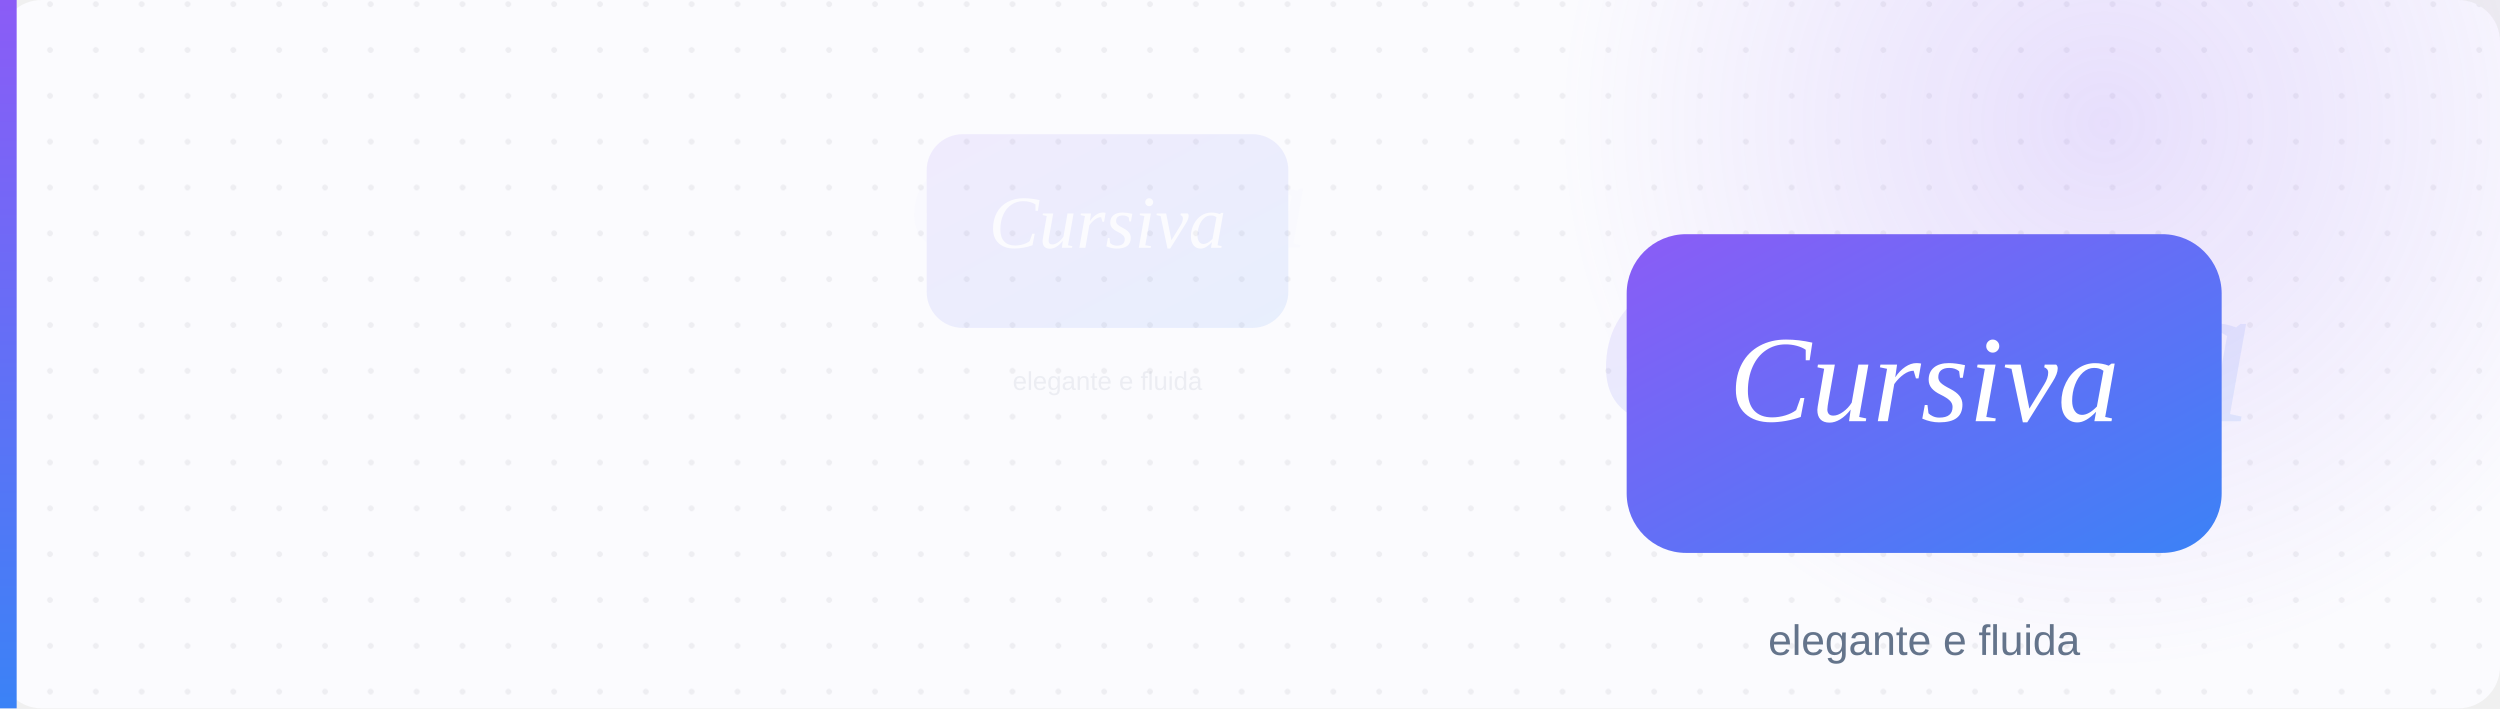
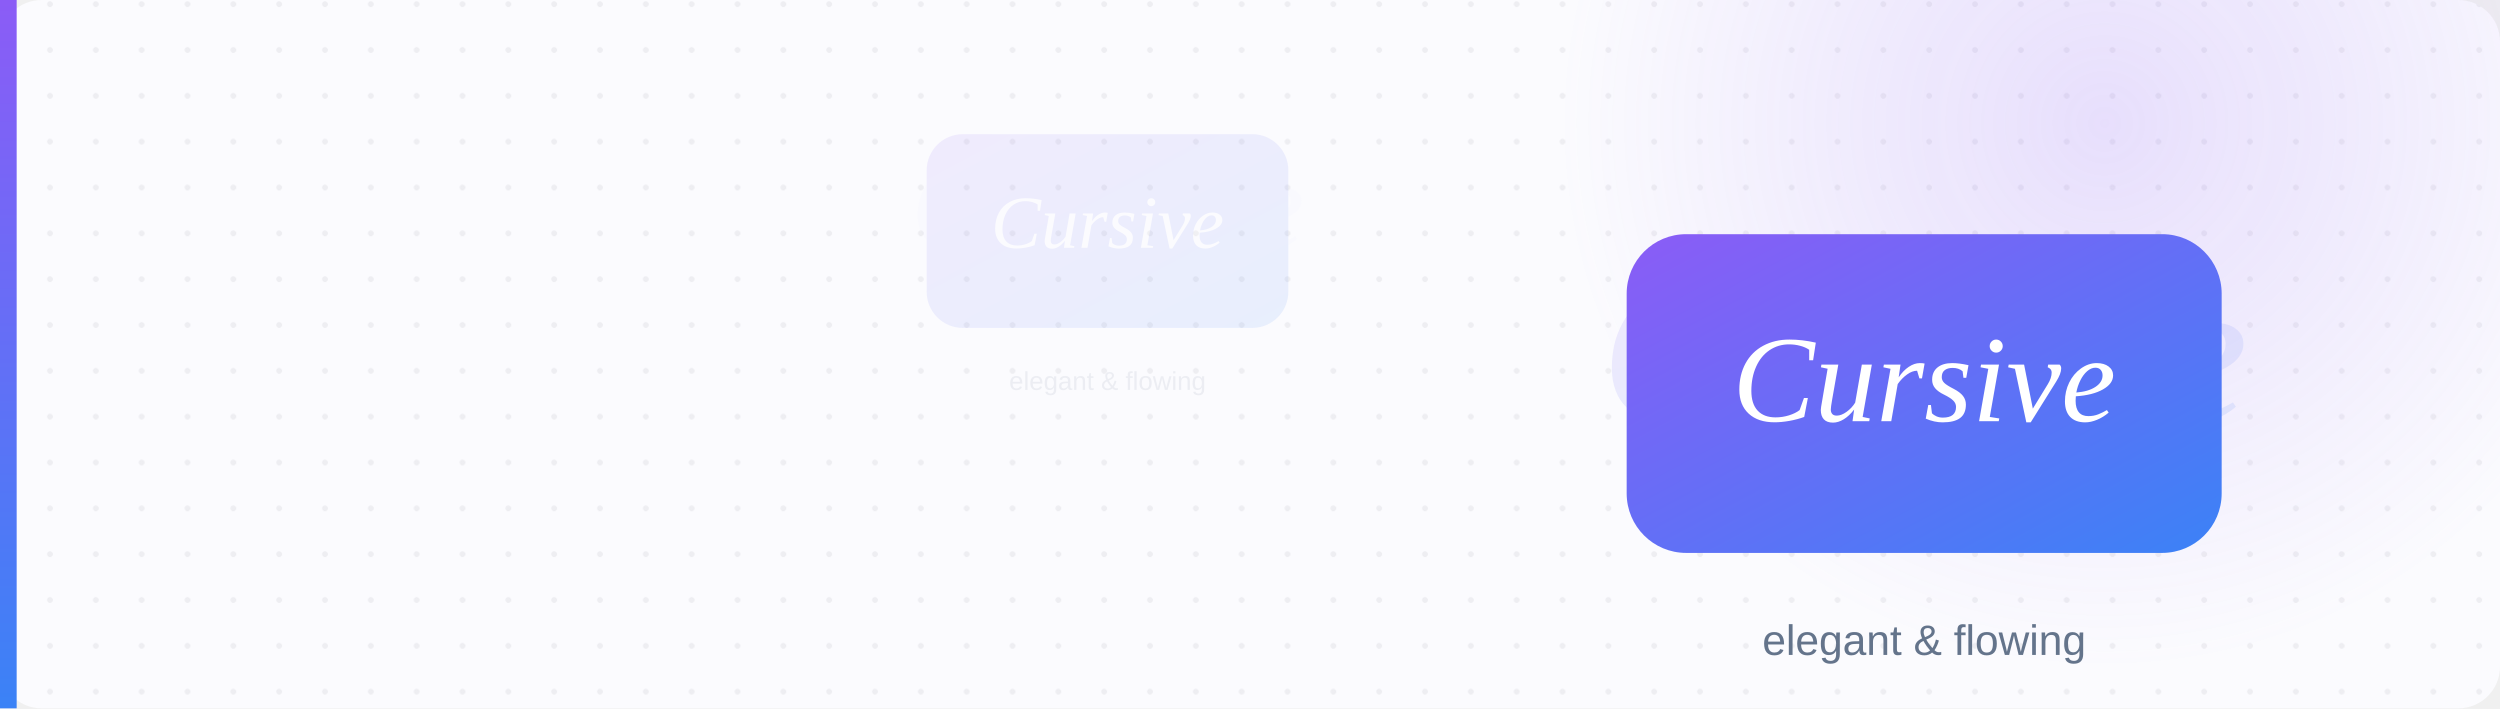
<svg xmlns="http://www.w3.org/2000/svg" viewBox="0 0 1200 340" width="1200" height="340" role="img">
  <defs>
    <linearGradient id="ghptletrac" x1="0" y1="0" x2="1" y2="1">
      <stop offset="0" stop-color="#8b5cf6" />
      <stop offset="1" stop-color="#3b82f6" />
    </linearGradient>
    <linearGradient id="gvhptletrac" x1="0" y1="0" x2="0" y2="1">
      <stop offset="0" stop-color="#8b5cf6" />
      <stop offset="1" stop-color="#3b82f6" />
    </linearGradient>
    <radialGradient id="glowhptletrac" cx="0.5" cy="0.5" r="0.5">
      <stop offset="0" stop-color="#8b5cf6" stop-opacity="0.18" />
      <stop offset="1" stop-color="#8b5cf6" stop-opacity="0" />
    </radialGradient>
    <pattern id="dotshptletrac" width="22" height="22" patternUnits="userSpaceOnUse">
      <circle cx="2" cy="2" r="1.4" fill="#1a1a2e" opacity="0.06" />
    </pattern>
  </defs>
  <rect width="1200" height="340" rx="20" fill="#FBFBFE" />
  <rect width="1200" height="340" rx="20" fill="url(#dotshptletrac)" />
  <circle cx="1010" cy="60" r="260" fill="url(#glowhptletrac)" />
  <rect x="0" y="0" width="8" height="340" fill="url(#gvhptletrac)" />
  <g transform="translate(740 -10) scale(1.02)">
-     <text x="180" y="208" font-family="Georgia, 'Liberation Serif', 'DejaVu Serif', serif" font-size="98" font-weight="400" font-style="italic" fill="url(#ghptletrac)" text-anchor="middle" opacity="0.12">Cursiva</text>
+     <text x="180" y="208" font-family="Georgia, 'Liberation Serif', 'DejaVu Serif', serif" font-size="98" font-weight="400" font-style="italic" fill="url(#ghptletrac)" text-anchor="middle" opacity="0.12">Cursive</text>
    <rect x="40" y="120" width="280" height="150" rx="28" fill="url(#ghptletrac)" />
    <g transform="rotate(0 180 195)">
-       <text x="180" y="208" font-family="Georgia, 'Liberation Serif', 'DejaVu Serif', serif" font-size="58" font-weight="400" font-style="italic" text-decoration="none" letter-spacing="0" fill="#fff" text-anchor="middle">Cursiva</text>
+       <text x="180" y="208" font-family="Georgia, 'Liberation Serif', 'DejaVu Serif', serif" font-size="58" font-weight="400" font-style="italic" text-decoration="none" letter-spacing="0" fill="#fff" text-anchor="middle">Cursive</text>
    </g>
-     <text x="180" y="318" font-family="Liberation Sans, DejaVu Sans, sans-serif" font-size="20" fill="#64748b" text-anchor="middle">elegante e fluida</text>
+     <text x="180" y="318" font-family="Liberation Sans, DejaVu Sans, sans-serif" font-size="20" fill="#64748b" text-anchor="middle">elegant &amp; flowing</text>
  </g>
  <g transform="translate(420 -10) scale(0.62)" opacity="0.10">
-     <text x="180" y="208" font-family="Georgia, 'Liberation Serif', 'DejaVu Serif', serif" font-size="98" font-weight="400" font-style="italic" fill="url(#ghptletrac)" text-anchor="middle" opacity="0.12">Cursiva</text>
+     <text x="180" y="208" font-family="Georgia, 'Liberation Serif', 'DejaVu Serif', serif" font-size="98" font-weight="400" font-style="italic" fill="url(#ghptletrac)" text-anchor="middle" opacity="0.12">Cursive</text>
    <rect x="40" y="120" width="280" height="150" rx="28" fill="url(#ghptletrac)" />
    <g transform="rotate(0 180 195)">
-       <text x="180" y="208" font-family="Georgia, 'Liberation Serif', 'DejaVu Serif', serif" font-size="58" font-weight="400" font-style="italic" text-decoration="none" letter-spacing="0" fill="#fff" text-anchor="middle">Cursiva</text>
+       <text x="180" y="208" font-family="Georgia, 'Liberation Serif', 'DejaVu Serif', serif" font-size="58" font-weight="400" font-style="italic" text-decoration="none" letter-spacing="0" fill="#fff" text-anchor="middle">Cursive</text>
    </g>
-     <text x="180" y="318" font-family="Liberation Sans, DejaVu Sans, sans-serif" font-size="20" fill="#64748b" text-anchor="middle">elegante e fluida</text>
+     <text x="180" y="318" font-family="Liberation Sans, DejaVu Sans, sans-serif" font-size="20" fill="#64748b" text-anchor="middle">elegant &amp; flowing</text>
  </g>
</svg>
